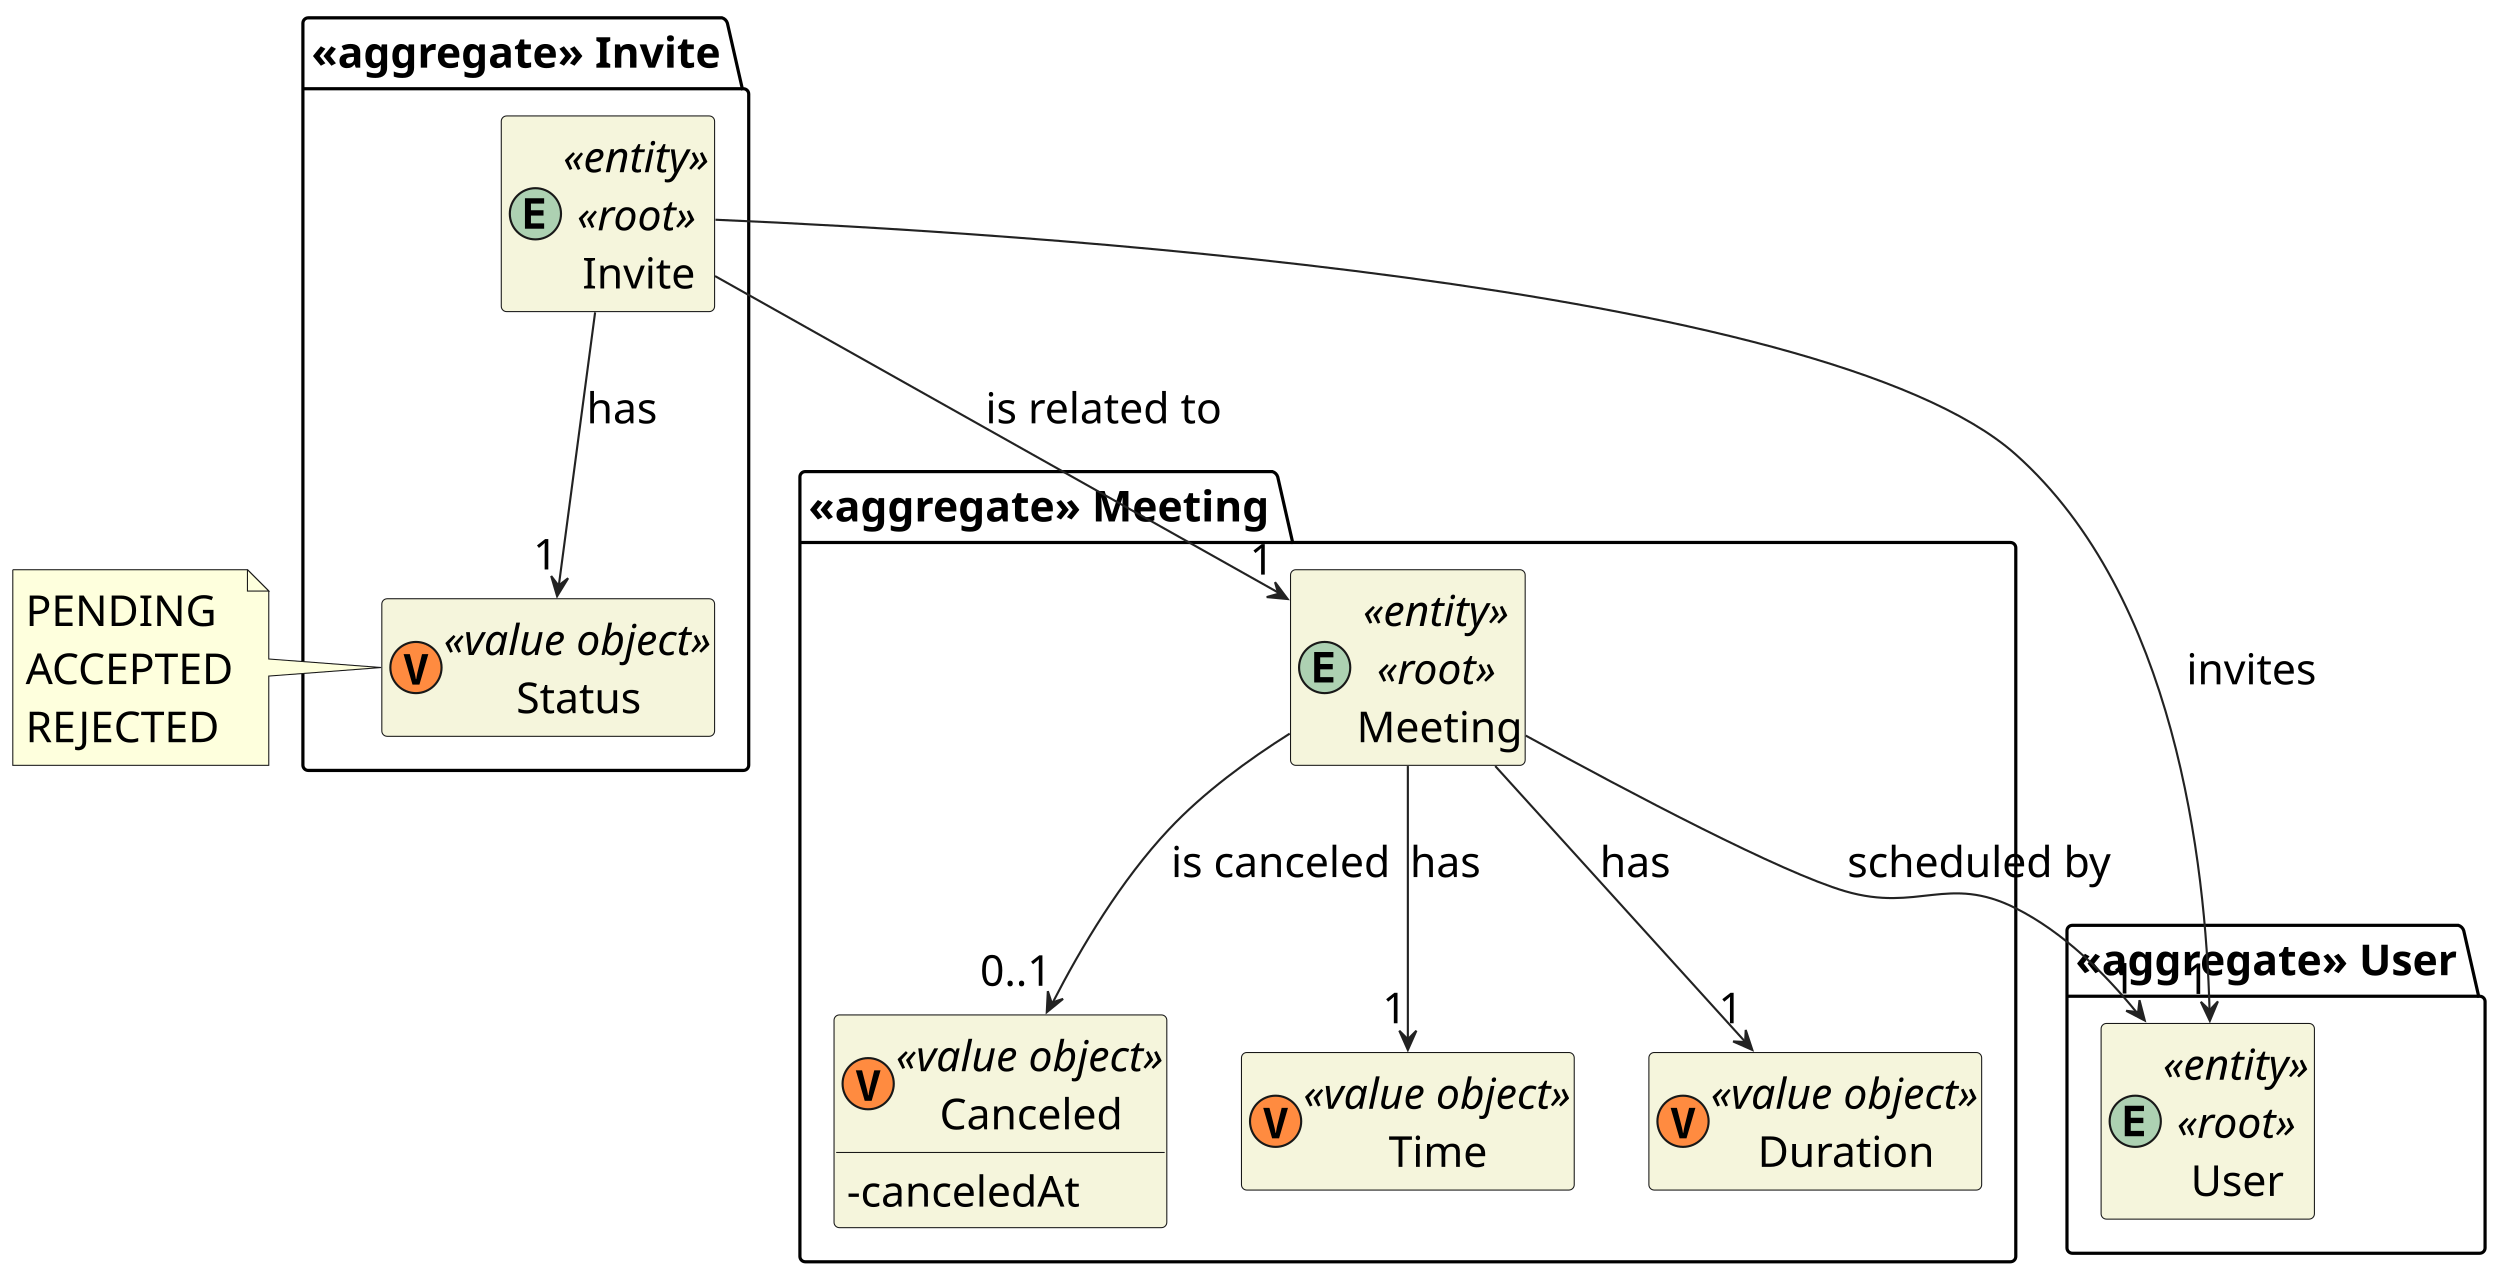
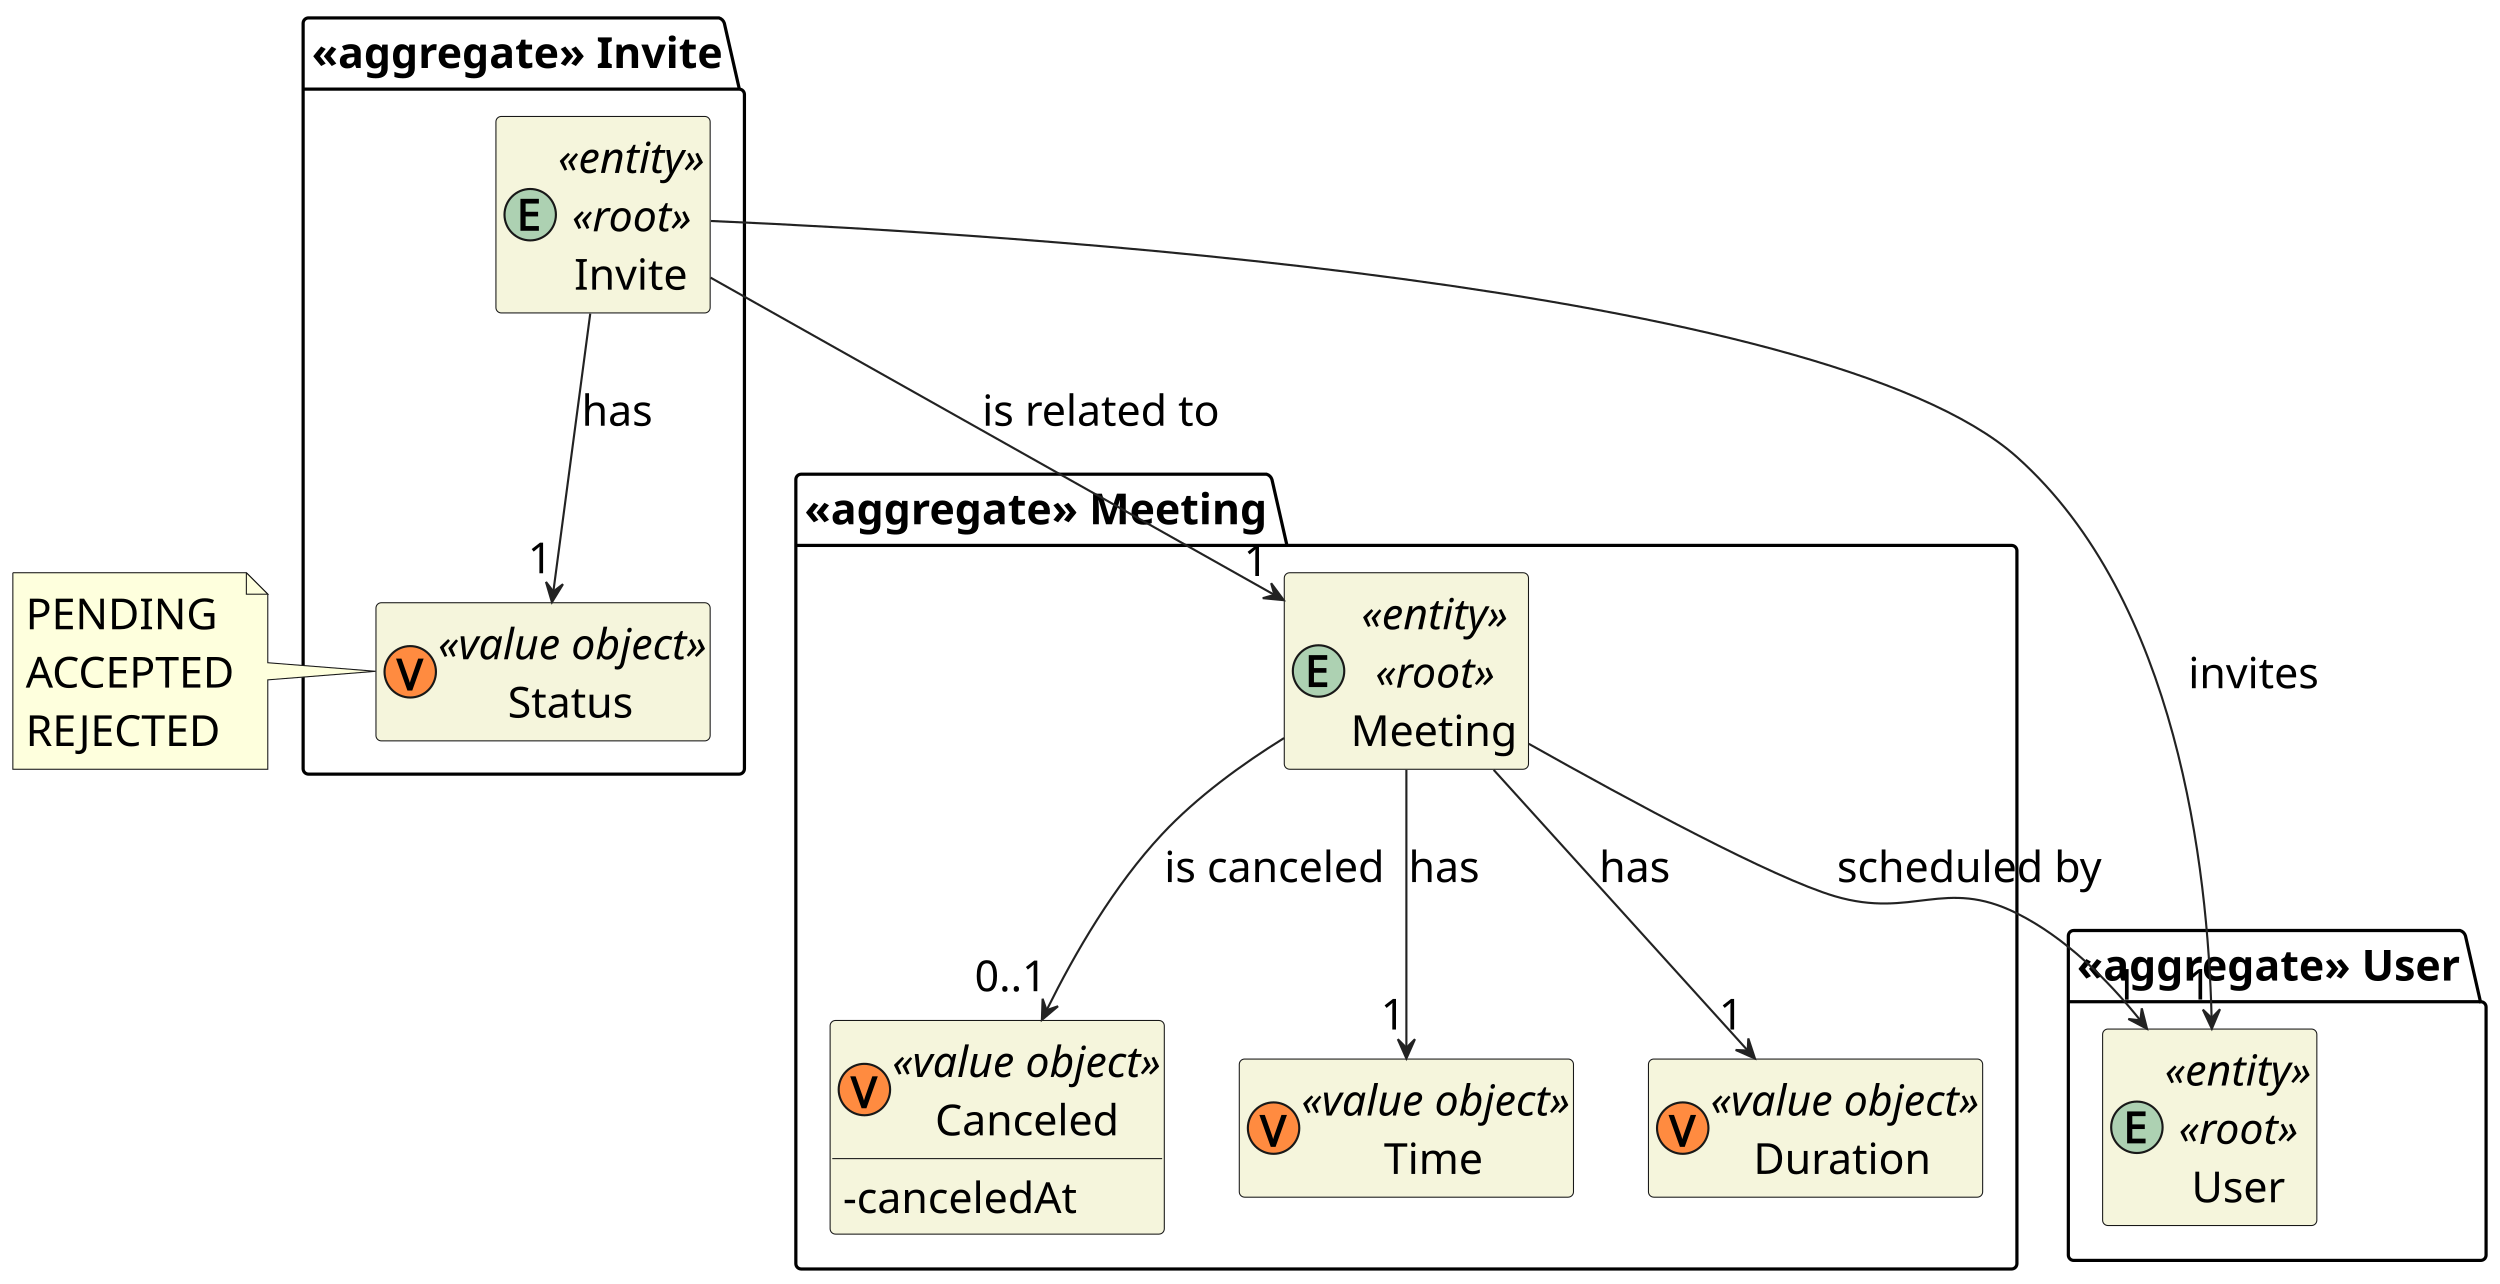
- <svg xmlns="http://www.w3.org/2000/svg" contentStyleType="text/css" height="598px" preserveAspectRatio="none" style="width:1172px;height:598px;background:#FFFFFF;" version="1.1" viewBox="0 0 1172 598" width="1172px" zoomAndPan="magnify">
+ <svg xmlns="http://www.w3.org/2000/svg" contentStyleType="text/css" height="599px" preserveAspectRatio="none" style="width:1167px;height:599px;background:#FFFFFF;" version="1.1" viewBox="0 0 1167 599" width="1167px" zoomAndPan="magnify">
  <defs />
  <g>
    <g id="cluster_&lt;&lt;aggregate&gt;&gt; Meeting">
-       <path d="M377.5,221.08 L596.5,221.08 A3.75,3.75 0 0 1 599,223.58 L606,254.32 L942.5,254.32 A2.5,2.5 0 0 1 945,256.82 L945,589.02 A2.5,2.5 0 0 1 942.5,591.52 L377.5,591.52 A2.5,2.5 0 0 1 375,589.02 L375,223.58 A2.5,2.5 0 0 1 377.5,221.08 " fill="none" style="stroke:#000000;stroke-width:1.5;" />
-       <line style="stroke:#000000;stroke-width:1.5;" x1="375" x2="606" y1="254.32" y2="254.32" />
-       <text fill="#000000" font-family="sans-serif" font-size="20" font-weight="bold" lengthAdjust="spacing" textLength="218" x="379" y="244.46">«aggregate» Meeting</text>
+       <path d="M374,221.36 L591.25,221.36 A3.75,3.75 0 0 1 593.75,223.86 L600.75,254.6 L939,254.6 A2.5,2.5 0 0 1 941.5,257.1 L941.5,589.86 A2.5,2.5 0 0 1 939,592.36 L374,592.36 A2.5,2.5 0 0 1 371.5,589.86 L371.5,223.86 A2.5,2.5 0 0 1 374,221.36 " fill="none" style="stroke:#000000;stroke-width:1.5;" />
+       <line style="stroke:#000000;stroke-width:1.5;" x1="371.5" x2="600.75" y1="254.6" y2="254.6" />
+       <text fill="#000000" font-family="sans-serif" font-size="20" font-weight="bold" lengthAdjust="spacing" textLength="216.25" x="375.5" y="244.74">«aggregate» Meeting</text>
    </g>
    <g id="cluster_&lt;&lt;aggregate&gt;&gt; Invite">
-       <path d="M144.5,8.36 L338.5,8.36 A3.75,3.75 0 0 1 341,10.86 L348,41.6 L348.5,41.6 A2.5,2.5 0 0 1 351,44.1 L351,358.68 A2.5,2.5 0 0 1 348.5,361.18 L144.5,361.18 A2.5,2.5 0 0 1 142,358.68 L142,10.86 A2.5,2.5 0 0 1 144.5,8.36 " fill="none" style="stroke:#000000;stroke-width:1.5;" />
-       <line style="stroke:#000000;stroke-width:1.5;" x1="142" x2="348" y1="41.6" y2="41.6" />
-       <text fill="#000000" font-family="sans-serif" font-size="20" font-weight="bold" lengthAdjust="spacing" textLength="193" x="146" y="31.74">«aggregate» Invite</text>
+       <path d="M144,8.36 L335.625,8.36 A3.75,3.75 0 0 1 338.125,10.86 L345.125,41.6 L345,41.6 A2.5,2.5 0 0 1 347.5,44.1 L347.5,358.86 A2.5,2.5 0 0 1 345,361.36 L144,361.36 A2.5,2.5 0 0 1 141.5,358.86 L141.5,10.86 A2.5,2.5 0 0 1 144,8.36 " fill="none" style="stroke:#000000;stroke-width:1.5;" />
+       <line style="stroke:#000000;stroke-width:1.5;" x1="141.5" x2="345.125" y1="41.6" y2="41.6" />
+       <text fill="#000000" font-family="sans-serif" font-size="20" font-weight="bold" lengthAdjust="spacing" textLength="190.625" x="145.5" y="31.74">«aggregate» Invite</text>
    </g>
    <g id="cluster_&lt;&lt;aggregate&gt;&gt; User">
-       <path d="M971.5,433.8 L1152.5,433.8 A3.75,3.75 0 0 1 1155,436.3 L1162,467.04 L1162.5,467.04 A2.5,2.5 0 0 1 1165,469.54 L1165,585.02 A2.5,2.5 0 0 1 1162.5,587.52 L971.5,587.52 A2.5,2.5 0 0 1 969,585.02 L969,436.3 A2.5,2.5 0 0 1 971.5,433.8 " fill="none" style="stroke:#000000;stroke-width:1.5;" />
-       <line style="stroke:#000000;stroke-width:1.5;" x1="969" x2="1162" y1="467.04" y2="467.04" />
-       <text fill="#000000" font-family="sans-serif" font-size="20" font-weight="bold" lengthAdjust="spacing" textLength="180" x="973" y="457.18">«aggregate» User</text>
+       <path d="M968,434.36 L1148.375,434.36 A3.75,3.75 0 0 1 1150.875,436.86 L1157.875,467.6 L1158,467.6 A2.5,2.5 0 0 1 1160.5,470.1 L1160.5,585.86 A2.5,2.5 0 0 1 1158,588.36 L968,588.36 A2.5,2.5 0 0 1 965.5,585.86 L965.5,436.86 A2.5,2.5 0 0 1 968,434.36 " fill="none" style="stroke:#000000;stroke-width:1.5;" />
+       <line style="stroke:#000000;stroke-width:1.5;" x1="965.5" x2="1157.875" y1="467.6" y2="467.6" />
+       <text fill="#000000" font-family="sans-serif" font-size="20" font-weight="bold" lengthAdjust="spacing" textLength="179.375" x="969.5" y="457.74">«aggregate» User</text>
    </g>
    <g id="elem_Meeting">
-       <rect codeLine="21" fill="#F5F5DC" height="91.72" id="Meeting" rx="2.5" ry="2.5" style="stroke:#181818;stroke-width:0.5;" width="110" x="605" y="267.08" />
-       <ellipse cx="621" cy="312.94" fill="#ADD1B2" rx="12" ry="12" style="stroke:#181818;stroke-width:1.0;" />
-       <path d="M616.094,319.94 L616.094,305.659 L625.094,305.659 L625.094,308.159 L618.906,308.159 L618.906,311.284 L624.797,311.284 L624.797,313.784 L618.906,313.784 L618.906,317.44 L625.094,317.44 L625.094,319.94 L616.094,319.94 Z " fill="#000000" />
-       <text fill="#000000" font-family="sans-serif" font-size="20" font-style="italic" lengthAdjust="spacing" textLength="70" x="639" y="293.46">«entity»</text>
-       <text fill="#000000" font-family="sans-serif" font-size="20" font-style="italic" lengthAdjust="spacing" textLength="57" x="645.5" y="320.7">«root»</text>
-       <text fill="#000000" font-family="sans-serif" font-size="20" lengthAdjust="spacing" textLength="76" x="636" y="347.94">Meeting</text>
+       <rect codeLine="21" fill="#F5F5DC" height="91.72" id="Meeting" rx="2.5" ry="2.5" style="stroke:#181818;stroke-width:0.5;" width="114" x="599.5" y="267.36" />
+       <ellipse cx="615.5" cy="313.22" fill="#ADD1B2" rx="12" ry="12" style="stroke:#181818;stroke-width:1.0;" />
+       <path d="M619.547,320.72 L610.938,320.72 L610.938,305.814 L619.547,305.814 L619.547,308.017 L613.359,308.017 L613.359,311.861 L619.188,311.861 L619.188,314.033 L613.359,314.033 L613.359,318.517 L619.547,318.517 L619.547,320.72 Z " fill="#000000" />
+       <text fill="#000000" font-family="sans-serif" font-size="20" font-style="italic" lengthAdjust="spacing" textLength="70" x="635.5" y="293.74">«entity»</text>
+       <text fill="#000000" font-family="sans-serif" font-size="20" font-style="italic" lengthAdjust="spacing" textLength="57" x="642" y="320.98">«root»</text>
+       <text fill="#000000" font-family="sans-serif" font-size="20" lengthAdjust="spacing" textLength="80" x="630.5" y="348.22">Meeting</text>
    </g>
    <g id="elem_Canceled">
-       <rect codeLine="17" fill="#F5F5DC" height="99.72" id="Canceled" rx="2.5" ry="2.5" style="stroke:#181818;stroke-width:0.5;" width="156" x="391" y="475.8" />
-       <ellipse cx="407" cy="508.04" fill="#FF8B40" rx="12" ry="12" style="stroke:#181818;stroke-width:1.0;" />
-       <path d="M405.375,516.04 L401.203,501.759 L404.125,501.759 L406.297,510.243 Q406.406,510.556 406.531,511.165 Q406.656,511.759 406.781,512.384 Q406.906,512.993 406.953,513.446 L407.141,513.446 Q407.203,512.993 407.312,512.384 Q407.422,511.774 407.531,511.196 Q407.656,510.603 407.734,510.243 L409.844,501.759 L412.797,501.759 L408.625,516.04 L405.375,516.04 Z " fill="#000000" />
-       <text fill="#000000" font-family="sans-serif" font-size="20" font-style="italic" lengthAdjust="spacing" textLength="126" x="420" y="502.18">«value object»</text>
-       <text fill="#000000" font-family="sans-serif" font-size="20" lengthAdjust="spacing" textLength="85" x="440.5" y="529.42">Canceled</text>
-       <line style="stroke:#181818;stroke-width:0.5;" x1="392" x2="546" y1="540.28" y2="540.28" />
-       <text fill="#000000" font-family="sans-serif" font-size="20" lengthAdjust="spacing" textLength="108" x="397" y="565.66">-canceledAt</text>
+       <rect codeLine="17" fill="#F5F5DC" height="99.72" id="Canceled" rx="2.5" ry="2.5" style="stroke:#181818;stroke-width:0.5;" width="156" x="387.5" y="476.36" />
+       <ellipse cx="403.5" cy="508.6" fill="#FF8B40" rx="12" ry="12" style="stroke:#181818;stroke-width:1.0;" />
+       <path d="M409.75,502.444 L404.438,517.35 L402.188,517.35 L396.875,502.444 L399.406,502.444 L402.703,511.803 Q402.922,512.397 403.078,512.944 Q403.25,513.491 403.375,513.991 Q403.516,514.475 403.312,514.522 Q403.094,514.491 403.234,513.975 Q403.375,513.459 403.547,512.928 Q403.719,512.381 403.922,511.772 L407.188,502.444 L409.75,502.444 Z " fill="#000000" />
+       <text fill="#000000" font-family="sans-serif" font-size="20" font-style="italic" lengthAdjust="spacing" textLength="126" x="416.5" y="502.74">«value object»</text>
+       <text fill="#000000" font-family="sans-serif" font-size="20" lengthAdjust="spacing" textLength="86" x="436.5" y="529.98">Canceled</text>
+       <line style="stroke:#181818;stroke-width:0.5;" x1="388.5" x2="542.5" y1="540.84" y2="540.84" />
+       <text fill="#000000" font-family="sans-serif" font-size="20" lengthAdjust="spacing" textLength="111" x="393.5" y="566.22">-canceledAt</text>
    </g>
    <g id="elem_Time">
-       <rect codeLine="13" fill="#F5F5DC" height="64.48" id="Time" rx="2.5" ry="2.5" style="stroke:#181818;stroke-width:0.5;" width="156" x="582" y="493.42" />
-       <ellipse cx="598" cy="525.66" fill="#FF8B40" rx="12" ry="12" style="stroke:#181818;stroke-width:1.0;" />
-       <path d="M596.375,533.66 L592.203,519.379 L595.125,519.379 L597.297,527.863 Q597.406,528.176 597.531,528.785 Q597.656,529.379 597.781,530.004 Q597.906,530.613 597.953,531.066 L598.141,531.066 Q598.203,530.613 598.312,530.004 Q598.422,529.394 598.531,528.816 Q598.656,528.222 598.734,527.863 L600.844,519.379 L603.797,519.379 L599.625,533.66 L596.375,533.66 Z " fill="#000000" />
-       <text fill="#000000" font-family="sans-serif" font-size="20" font-style="italic" lengthAdjust="spacing" textLength="126" x="611" y="519.8">«value object»</text>
-       <text fill="#000000" font-family="sans-serif" font-size="20" lengthAdjust="spacing" textLength="46" x="651" y="547.04">Time</text>
+       <rect codeLine="13" fill="#F5F5DC" height="64.48" id="Time" rx="2.5" ry="2.5" style="stroke:#181818;stroke-width:0.5;" width="156" x="578.5" y="494.36" />
+       <ellipse cx="594.5" cy="526.6" fill="#FF8B40" rx="12" ry="12" style="stroke:#181818;stroke-width:1.0;" />
+       <path d="M600.75,520.444 L595.438,535.35 L593.188,535.35 L587.875,520.444 L590.406,520.444 L593.703,529.803 Q593.922,530.397 594.078,530.944 Q594.25,531.491 594.375,531.991 Q594.516,532.475 594.312,532.522 Q594.094,532.491 594.234,531.975 Q594.375,531.459 594.547,530.928 Q594.719,530.381 594.922,529.772 L598.188,520.444 L600.75,520.444 Z " fill="#000000" />
+       <text fill="#000000" font-family="sans-serif" font-size="20" font-style="italic" lengthAdjust="spacing" textLength="126" x="607.5" y="520.74">«value object»</text>
+       <text fill="#000000" font-family="sans-serif" font-size="20" lengthAdjust="spacing" textLength="49" x="646" y="547.98">Time</text>
    </g>
    <g id="elem_Duration">
-       <rect codeLine="14" fill="#F5F5DC" height="64.48" id="Duration" rx="2.5" ry="2.5" style="stroke:#181818;stroke-width:0.5;" width="156" x="773" y="493.42" />
-       <ellipse cx="789" cy="525.66" fill="#FF8B40" rx="12" ry="12" style="stroke:#181818;stroke-width:1.0;" />
-       <path d="M787.375,533.66 L783.203,519.379 L786.125,519.379 L788.297,527.863 Q788.406,528.176 788.531,528.785 Q788.656,529.379 788.781,530.004 Q788.906,530.613 788.953,531.066 L789.141,531.066 Q789.203,530.613 789.312,530.004 Q789.422,529.394 789.531,528.816 Q789.656,528.222 789.734,527.863 L791.844,519.379 L794.797,519.379 L790.625,533.66 L787.375,533.66 Z " fill="#000000" />
-       <text fill="#000000" font-family="sans-serif" font-size="20" font-style="italic" lengthAdjust="spacing" textLength="126" x="802" y="519.8">«value object»</text>
-       <text fill="#000000" font-family="sans-serif" font-size="20" lengthAdjust="spacing" textLength="82" x="824" y="547.04">Duration</text>
+       <rect codeLine="14" fill="#F5F5DC" height="64.48" id="Duration" rx="2.5" ry="2.5" style="stroke:#181818;stroke-width:0.5;" width="156" x="769.5" y="494.36" />
+       <ellipse cx="785.5" cy="526.6" fill="#FF8B40" rx="12" ry="12" style="stroke:#181818;stroke-width:1.0;" />
+       <path d="M791.75,520.444 L786.438,535.35 L784.188,535.35 L778.875,520.444 L781.406,520.444 L784.703,529.803 Q784.922,530.397 785.078,530.944 Q785.25,531.491 785.375,531.991 Q785.516,532.475 785.312,532.522 Q785.094,532.491 785.234,531.975 Q785.375,531.459 785.547,530.928 Q785.719,530.381 785.922,529.772 L789.188,520.444 L791.75,520.444 Z " fill="#000000" />
+       <text fill="#000000" font-family="sans-serif" font-size="20" font-style="italic" lengthAdjust="spacing" textLength="126" x="798.5" y="520.74">«value object»</text>
+       <text fill="#000000" font-family="sans-serif" font-size="20" lengthAdjust="spacing" textLength="86" x="818.5" y="547.98">Duration</text>
    </g>
    <g id="elem_Invite">
-       <rect codeLine="39" fill="#F5F5DC" height="91.72" id="Invite" rx="2.5" ry="2.5" style="stroke:#181818;stroke-width:0.5;" width="100" x="235" y="54.36" />
-       <ellipse cx="251" cy="100.22" fill="#ADD1B2" rx="12" ry="12" style="stroke:#181818;stroke-width:1.0;" />
-       <path d="M246.094,107.22 L246.094,92.939 L255.094,92.939 L255.094,95.439 L248.906,95.439 L248.906,98.564 L254.797,98.564 L254.797,101.064 L248.906,101.064 L248.906,104.72 L255.094,104.72 L255.094,107.22 L246.094,107.22 Z " fill="#000000" />
-       <text fill="#000000" font-family="sans-serif" font-size="20" font-style="italic" lengthAdjust="spacing" textLength="70" x="264" y="80.74">«entity»</text>
-       <text fill="#000000" font-family="sans-serif" font-size="20" font-style="italic" lengthAdjust="spacing" textLength="57" x="270.5" y="107.98">«root»</text>
-       <text fill="#000000" font-family="sans-serif" font-size="20" lengthAdjust="spacing" textLength="52" x="273" y="135.22">Invite</text>
+       <rect codeLine="39" fill="#F5F5DC" height="91.72" id="Invite" rx="2.5" ry="2.5" style="stroke:#181818;stroke-width:0.5;" width="100" x="231.5" y="54.36" />
+       <ellipse cx="247.5" cy="100.22" fill="#ADD1B2" rx="12" ry="12" style="stroke:#181818;stroke-width:1.0;" />
+       <path d="M251.547,107.72 L242.938,107.72 L242.938,92.814 L251.547,92.814 L251.547,95.017 L245.359,95.017 L245.359,98.861 L251.188,98.861 L251.188,101.032 L245.359,101.032 L245.359,105.517 L251.547,105.517 L251.547,107.72 Z " fill="#000000" />
+       <text fill="#000000" font-family="sans-serif" font-size="20" font-style="italic" lengthAdjust="spacing" textLength="70" x="260.5" y="80.74">«entity»</text>
+       <text fill="#000000" font-family="sans-serif" font-size="20" font-style="italic" lengthAdjust="spacing" textLength="57" x="267" y="107.98">«root»</text>
+       <text fill="#000000" font-family="sans-serif" font-size="20" lengthAdjust="spacing" textLength="55" x="268" y="135.22">Invite</text>
    </g>
    <g id="elem_Status">
-       <rect codeLine="31" fill="#F5F5DC" height="64.48" id="Status" rx="2.5" ry="2.5" style="stroke:#181818;stroke-width:0.5;" width="156" x="179" y="280.7" />
-       <ellipse cx="195" cy="312.94" fill="#FF8B40" rx="12" ry="12" style="stroke:#181818;stroke-width:1.0;" />
-       <path d="M193.375,320.94 L189.203,306.659 L192.125,306.659 L194.297,315.143 Q194.406,315.456 194.531,316.065 Q194.656,316.659 194.781,317.284 Q194.906,317.893 194.953,318.346 L195.141,318.346 Q195.203,317.893 195.312,317.284 Q195.422,316.674 195.531,316.096 Q195.656,315.502 195.734,315.143 L197.844,306.659 L200.797,306.659 L196.625,320.94 L193.375,320.94 Z " fill="#000000" />
-       <text fill="#000000" font-family="sans-serif" font-size="20" font-style="italic" lengthAdjust="spacing" textLength="126" x="208" y="307.08">«value object»</text>
-       <text fill="#000000" font-family="sans-serif" font-size="20" lengthAdjust="spacing" textLength="58" x="242" y="334.32">Status</text>
+       <rect codeLine="31" fill="#F5F5DC" height="64.48" id="Status" rx="2.5" ry="2.5" style="stroke:#181818;stroke-width:0.5;" width="156" x="175.5" y="281.36" />
+       <ellipse cx="191.5" cy="313.6" fill="#FF8B40" rx="12" ry="12" style="stroke:#181818;stroke-width:1.0;" />
+       <path d="M197.75,307.444 L192.438,322.35 L190.188,322.35 L184.875,307.444 L187.406,307.444 L190.703,316.803 Q190.922,317.397 191.078,317.944 Q191.25,318.491 191.375,318.991 Q191.516,319.475 191.312,319.522 Q191.094,319.491 191.234,318.975 Q191.375,318.459 191.547,317.928 Q191.719,317.381 191.922,316.772 L195.188,307.444 L197.75,307.444 Z " fill="#000000" />
+       <text fill="#000000" font-family="sans-serif" font-size="20" font-style="italic" lengthAdjust="spacing" textLength="126" x="204.5" y="307.74">«value object»</text>
+       <text fill="#000000" font-family="sans-serif" font-size="20" lengthAdjust="spacing" textLength="61" x="237" y="334.98">Status</text>
    </g>
    <g id="elem_User">
-       <rect codeLine="47" fill="#F5F5DC" height="91.72" id="User" rx="2.5" ry="2.5" style="stroke:#181818;stroke-width:0.5;" width="100" x="985" y="479.8" />
-       <ellipse cx="1001" cy="525.66" fill="#ADD1B2" rx="12" ry="12" style="stroke:#181818;stroke-width:1.0;" />
-       <path d="M996.094,532.66 L996.094,518.379 L1005.094,518.379 L1005.094,520.879 L998.906,520.879 L998.906,524.004 L1004.797,524.004 L1004.797,526.504 L998.906,526.504 L998.906,530.16 L1005.094,530.16 L1005.094,532.66 L996.094,532.66 Z " fill="#000000" />
-       <text fill="#000000" font-family="sans-serif" font-size="20" font-style="italic" lengthAdjust="spacing" textLength="70" x="1014" y="506.18">«entity»</text>
-       <text fill="#000000" font-family="sans-serif" font-size="20" font-style="italic" lengthAdjust="spacing" textLength="57" x="1020.5" y="533.42">«root»</text>
-       <text fill="#000000" font-family="sans-serif" font-size="20" lengthAdjust="spacing" textLength="44" x="1027" y="560.66">User</text>
+       <rect codeLine="47" fill="#F5F5DC" height="91.72" id="User" rx="2.5" ry="2.5" style="stroke:#181818;stroke-width:0.5;" width="100" x="981.5" y="480.36" />
+       <ellipse cx="997.5" cy="526.22" fill="#ADD1B2" rx="12" ry="12" style="stroke:#181818;stroke-width:1.0;" />
+       <path d="M1001.547,533.72 L992.938,533.72 L992.938,518.814 L1001.547,518.814 L1001.547,521.017 L995.359,521.017 L995.359,524.861 L1001.188,524.861 L1001.188,527.033 L995.359,527.033 L995.359,531.517 L1001.547,531.517 L1001.547,533.72 Z " fill="#000000" />
+       <text fill="#000000" font-family="sans-serif" font-size="20" font-style="italic" lengthAdjust="spacing" textLength="70" x="1010.5" y="506.74">«entity»</text>
+       <text fill="#000000" font-family="sans-serif" font-size="20" font-style="italic" lengthAdjust="spacing" textLength="57" x="1017" y="533.98">«root»</text>
+       <text fill="#000000" font-family="sans-serif" font-size="20" lengthAdjust="spacing" textLength="45" x="1023" y="561.22">User</text>
    </g>
    <g id="elem_GMN10">
-       <path d="M6,267.08 L6,358.8 A0,0 0 0 0 6,358.8 L126,358.8 A0,0 0 0 0 126,358.8 L126,316.94 L178.71,312.94 L126,308.94 L126,277.08 L116,267.08 L6,267.08 A0,0 0 0 0 6,267.08 " fill="#FEFFDD" style="stroke:#181818;stroke-width:0.5;" />
-       <path d="M116,267.08 L116,277.08 L126,277.08 L116,267.08 " fill="#FEFFDD" style="stroke:#181818;stroke-width:0.5;" />
-       <text fill="#000000" font-family="sans-serif" font-size="20" lengthAdjust="spacing" textLength="90" x="12" y="293.46">PENDING</text>
-       <text fill="#000000" font-family="sans-serif" font-size="20" lengthAdjust="spacing" textLength="99" x="12" y="320.7">ACCEPTED</text>
-       <text fill="#000000" font-family="sans-serif" font-size="20" lengthAdjust="spacing" textLength="89" x="12" y="347.94">REJECTED</text>
+       <path d="M6,267.36 L6,359.08 A0,0 0 0 0 6,359.08 L125,359.08 A0,0 0 0 0 125,359.08 L125,317.36 L175.41,313.36 L125,309.36 L125,277.36 L115,267.36 L6,267.36 A0,0 0 0 0 6,267.36 " fill="#FEFFDD" style="stroke:#181818;stroke-width:0.5;" />
+       <path d="M115,267.36 L115,277.36 L125,277.36 L115,267.36 " fill="#FEFFDD" style="stroke:#181818;stroke-width:0.5;" />
+       <text fill="#000000" font-family="sans-serif" font-size="20" lengthAdjust="spacing" textLength="90" x="12" y="293.74">PENDING</text>
+       <text fill="#000000" font-family="sans-serif" font-size="20" lengthAdjust="spacing" textLength="98" x="12" y="320.98">ACCEPTED</text>
+       <text fill="#000000" font-family="sans-serif" font-size="20" lengthAdjust="spacing" textLength="90" x="12" y="348.22">REJECTED</text>
    </g>
    <g id="link_Invite_User">
-       <path codeLine="51" d="M335.4,103.01 C473.66,108.94 854.62,132.4 945,213.08 C1019.66,279.73 1034.03,404.04 1035.84,473.81 " fill="none" id="Invite-to-User" style="stroke:#222222;stroke-width:1.0;" />
-       <polygon fill="#222222" points="1035.97,478.56,1039.763,469.471,1035.856,473.561,1031.765,469.654,1035.97,478.56" style="stroke:#222222;stroke-width:1.0;" />
-       <text fill="#000000" font-family="sans-serif" font-size="20" lengthAdjust="spacing" textLength="60" x="1025" y="320.82">invites</text>
-       <text fill="#000000" font-family="sans-serif" font-size="20" lengthAdjust="spacing" textLength="11" x="1024.361" y="465.947">1</text>
+       <path codeLine="51" d="M331.9,103.16 C470.17,109.12 851.14,132.65 941.5,213.36 C1016.39,280.25 1030.64,405.09 1032.37,474.86 " fill="none" id="Invite-to-User" style="stroke:#222222;stroke-width:1.0;" />
+       <polygon fill="#222222" points="1032.48,480.2,1036.299,471.122,1032.38,475.201,1028.301,471.282,1032.48,480.2" style="stroke:#222222;stroke-width:1.0;" />
+       <text fill="#000000" font-family="sans-serif" font-size="20" lengthAdjust="spacing" textLength="64" x="1021.5" y="321.24">invites</text>
+       <text fill="#000000" font-family="sans-serif" font-size="20" lengthAdjust="spacing" textLength="11" x="1020.873" y="466.598">1</text>
    </g>
    <g id="link_Invite_Meeting">
-       <path codeLine="52" d="M335.19,129.42 C403.6,167.86 525.99,236.64 599.42,277.9 " fill="none" id="Invite-to-Meeting" style="stroke:#222222;stroke-width:1.0;" />
-       <polygon fill="#222222" points="603.63,280.82,597.736,272.93,599.269,278.375,593.823,279.908,603.63,280.82" style="stroke:#222222;stroke-width:1.0;" />
-       <text fill="#000000" font-family="sans-serif" font-size="20" lengthAdjust="spacing" textLength="109" x="462" y="198.46">is related to</text>
-       <text fill="#000000" font-family="sans-serif" font-size="20" lengthAdjust="spacing" textLength="11" x="585.831" y="269.37">1</text>
+       <path codeLine="52" d="M331.69,129.6 C399.65,167.84 520.89,236.05 594.47,277.46 " fill="none" id="Invite-to-Meeting" style="stroke:#222222;stroke-width:1.0;" />
+       <polygon fill="#222222" points="599.25,280.15,593.375,272.245,594.895,277.694,589.446,279.213,599.25,280.15" style="stroke:#222222;stroke-width:1.0;" />
+       <text fill="#000000" font-family="sans-serif" font-size="20" lengthAdjust="spacing" textLength="115" x="458.5" y="198.74">is related to</text>
+       <text fill="#000000" font-family="sans-serif" font-size="20" lengthAdjust="spacing" textLength="11" x="580.602" y="268.869">1</text>
    </g>
    <g id="link_Invite_Status">
-       <path codeLine="53" d="M278.99,146.42 C273.9,184.76 266.68,239.09 261.92,274.9 " fill="none" id="Invite-to-Status" style="stroke:#222222;stroke-width:1.0;" />
-       <polygon fill="#222222" points="261.18,279.48,266.328,271.084,261.837,274.523,258.397,270.032,261.18,279.48" style="stroke:#222222;stroke-width:1.0;" />
-       <text fill="#000000" font-family="sans-serif" font-size="20" lengthAdjust="spacing" textLength="33" x="275" y="198.46">has</text>
-       <text fill="#000000" font-family="sans-serif" font-size="20" lengthAdjust="spacing" textLength="11" x="249.953" y="266.981">1</text>
+       <path codeLine="53" d="M275.53,146.37 C270.4,185.01 263.1,240.01 258.33,275.94 " fill="none" id="Invite-to-Status" style="stroke:#222222;stroke-width:1.0;" />
+       <polygon fill="#222222" points="257.65,281.1,262.798,272.704,258.307,276.143,254.867,271.652,257.65,281.1" style="stroke:#222222;stroke-width:1.0;" />
+       <text fill="#000000" font-family="sans-serif" font-size="20" lengthAdjust="spacing" textLength="34" x="271.5" y="198.74">has</text>
+       <text fill="#000000" font-family="sans-serif" font-size="20" lengthAdjust="spacing" textLength="11" x="246.418" y="267.594">1</text>
    </g>
    <g id="link_Meeting_User">
-       <path codeLine="55" d="M715.25,344.84 C765.09,372.18 835.03,409.04 865,417.8 C899.3,427.82 913.08,409.75 945,425.8 C967.27,437 986.69,456.2 1001.74,474.72 " fill="none" id="Meeting-to-User" style="stroke:#222222;stroke-width:1.0;" />
-       <polygon fill="#222222" points="1005.47,478.41,1002.997,468.877,1002.357,474.497,996.736,473.858,1005.47,478.41" style="stroke:#222222;stroke-width:1.0;" />
-       <text fill="#000000" font-family="sans-serif" font-size="20" lengthAdjust="spacing" textLength="122" x="866" y="411.18">scheduled by</text>
-       <text fill="#000000" font-family="sans-serif" font-size="20" lengthAdjust="spacing" textLength="11" x="989.763" y="465.777">1</text>
+       <path codeLine="55" d="M713.63,347.21 C761.95,374.4 827.78,409.89 856.5,418.36 C892.9,429.09 907.56,409.4 941.5,426.36 C964.1,437.65 983.74,457.22 998.86,476 " fill="none" id="Meeting-to-User" style="stroke:#222222;stroke-width:1.0;" />
+       <polygon fill="#222222" points="1002.22,480.24,999.785,470.697,999.123,476.315,993.505,475.653,1002.22,480.24" style="stroke:#222222;stroke-width:1.0;" />
+       <text fill="#000000" font-family="sans-serif" font-size="20" lengthAdjust="spacing" textLength="127" x="857.5" y="411.74">scheduled by</text>
+       <text fill="#000000" font-family="sans-serif" font-size="20" lengthAdjust="spacing" textLength="11" x="986.546" y="466.644">1</text>
    </g>
    <g id="link_Meeting_Canceled">
-       <path codeLine="56" d="M604.62,343.92 C585.22,356.15 564.25,371.5 548,388.8 C525.67,412.57 506.97,443.76 493.38,470.26 " fill="none" id="Meeting-to-Canceled" style="stroke:#222222;stroke-width:1.0;" />
-       <polygon fill="#222222" points="490.73,474.5,498.365,468.278,492.989,470.039,491.228,464.664,490.73,474.5" style="stroke:#222222;stroke-width:1.0;" />
-       <text fill="#000000" font-family="sans-serif" font-size="20" lengthAdjust="spacing" textLength="102" x="549" y="411.18">is canceled</text>
-       <text fill="#000000" font-family="sans-serif" font-size="20" lengthAdjust="spacing" textLength="32" x="459.428" y="462.136">0..1</text>
+       <path codeLine="56" d="M599.42,344.51 C579.83,356.68 558.76,371.97 542.5,389.36 C520.16,413.24 501.79,444.78 488.6,471.48 " fill="none" id="Meeting-to-Canceled" style="stroke:#222222;stroke-width:1.0;" />
+       <polygon fill="#222222" points="486.36,476.06,493.89,469.712,488.545,471.562,486.694,466.217,486.36,476.06" style="stroke:#222222;stroke-width:1.0;" />
+       <text fill="#000000" font-family="sans-serif" font-size="20" lengthAdjust="spacing" textLength="104" x="543.5" y="411.74">is canceled</text>
+       <text fill="#000000" font-family="sans-serif" font-size="20" lengthAdjust="spacing" textLength="32" x="454.952" y="462.696">0..1</text>
    </g>
    <g id="link_Meeting_Time">
-       <path codeLine="58" d="M660,359.14 C660,397.48 660,451.81 660,487.62 " fill="none" id="Meeting-to-Time" style="stroke:#222222;stroke-width:1.0;" />
-       <polygon fill="#222222" points="660,492.2,664,483.2,660,487.2,656,483.2,660,492.2" style="stroke:#222222;stroke-width:1.0;" />
-       <text fill="#000000" font-family="sans-serif" font-size="20" lengthAdjust="spacing" textLength="33" x="661" y="411.18">has</text>
-       <text fill="#000000" font-family="sans-serif" font-size="20" lengthAdjust="spacing" textLength="11" x="648.055" y="479.701">1</text>
+       <path codeLine="58" d="M656.5,359.37 C656.5,398.01 656.5,453.01 656.5,488.94 " fill="none" id="Meeting-to-Time" style="stroke:#222222;stroke-width:1.0;" />
+       <polygon fill="#222222" points="656.5,494.1,660.5,485.1,656.5,489.1,652.5,485.1,656.5,494.1" style="stroke:#222222;stroke-width:1.0;" />
+       <text fill="#000000" font-family="sans-serif" font-size="20" lengthAdjust="spacing" textLength="34" x="657.5" y="411.74">has</text>
+       <text fill="#000000" font-family="sans-serif" font-size="20" lengthAdjust="spacing" textLength="11" x="644.555" y="480.594">1</text>
    </g>
    <g id="link_Meeting_Duration">
-       <path codeLine="59" d="M700.97,359.14 C736.16,397.96 786.18,453.15 818.62,488.93 " fill="none" id="Meeting-to-Duration" style="stroke:#222222;stroke-width:1.0;" />
-       <polygon fill="#222222" points="821.48,492.2,818.395,482.847,818.12,488.497,812.47,488.223,821.48,492.2" style="stroke:#222222;stroke-width:1.0;" />
-       <text fill="#000000" font-family="sans-serif" font-size="20" lengthAdjust="spacing" textLength="33" x="750" y="411.18">has</text>
-       <text fill="#000000" font-family="sans-serif" font-size="20" lengthAdjust="spacing" textLength="11" x="805.633" y="479.701">1</text>
+       <path codeLine="59" d="M697.24,359.37 C732.65,398.49 783.24,454.37 815.72,490.26 " fill="none" id="Meeting-to-Duration" style="stroke:#222222;stroke-width:1.0;" />
+       <polygon fill="#222222" points="819.2,494.1,816.115,484.747,815.84,490.397,810.19,490.123,819.2,494.1" style="stroke:#222222;stroke-width:1.0;" />
+       <text fill="#000000" font-family="sans-serif" font-size="20" lengthAdjust="spacing" textLength="34" x="746.5" y="411.74">has</text>
+       <text fill="#000000" font-family="sans-serif" font-size="20" lengthAdjust="spacing" textLength="11" x="802.391" y="480.594">1</text>
    </g>
  </g>
</svg>
